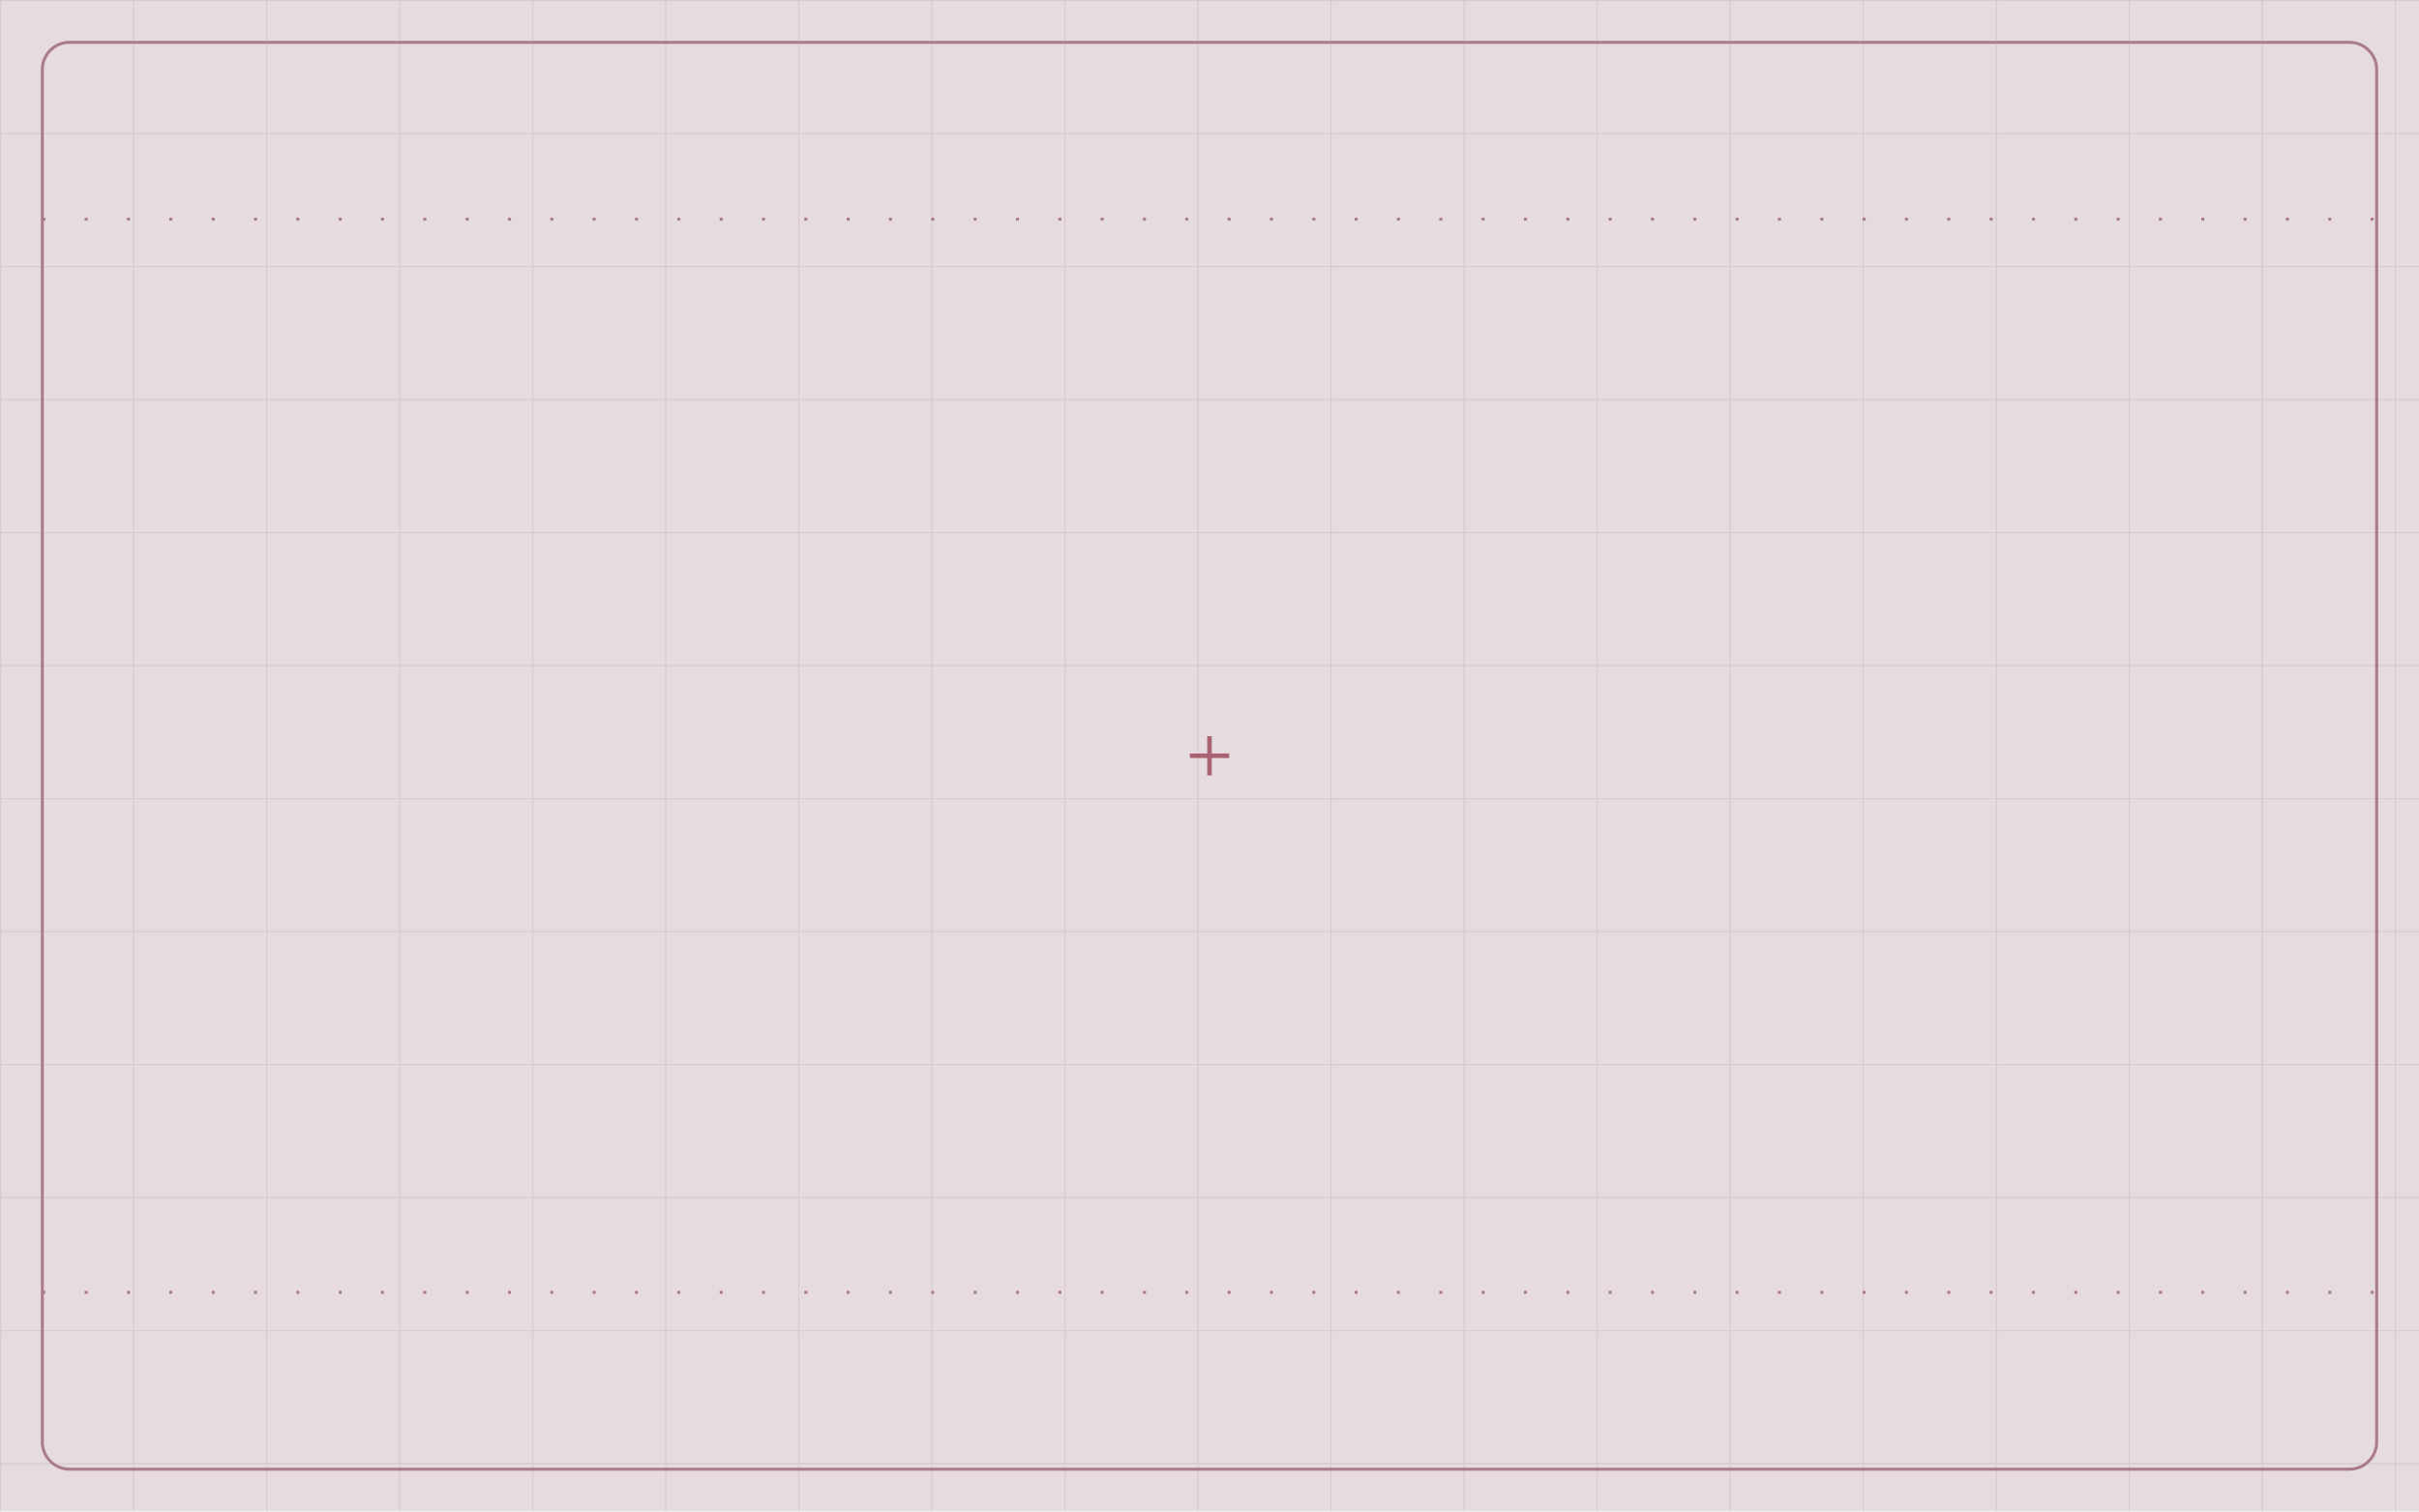
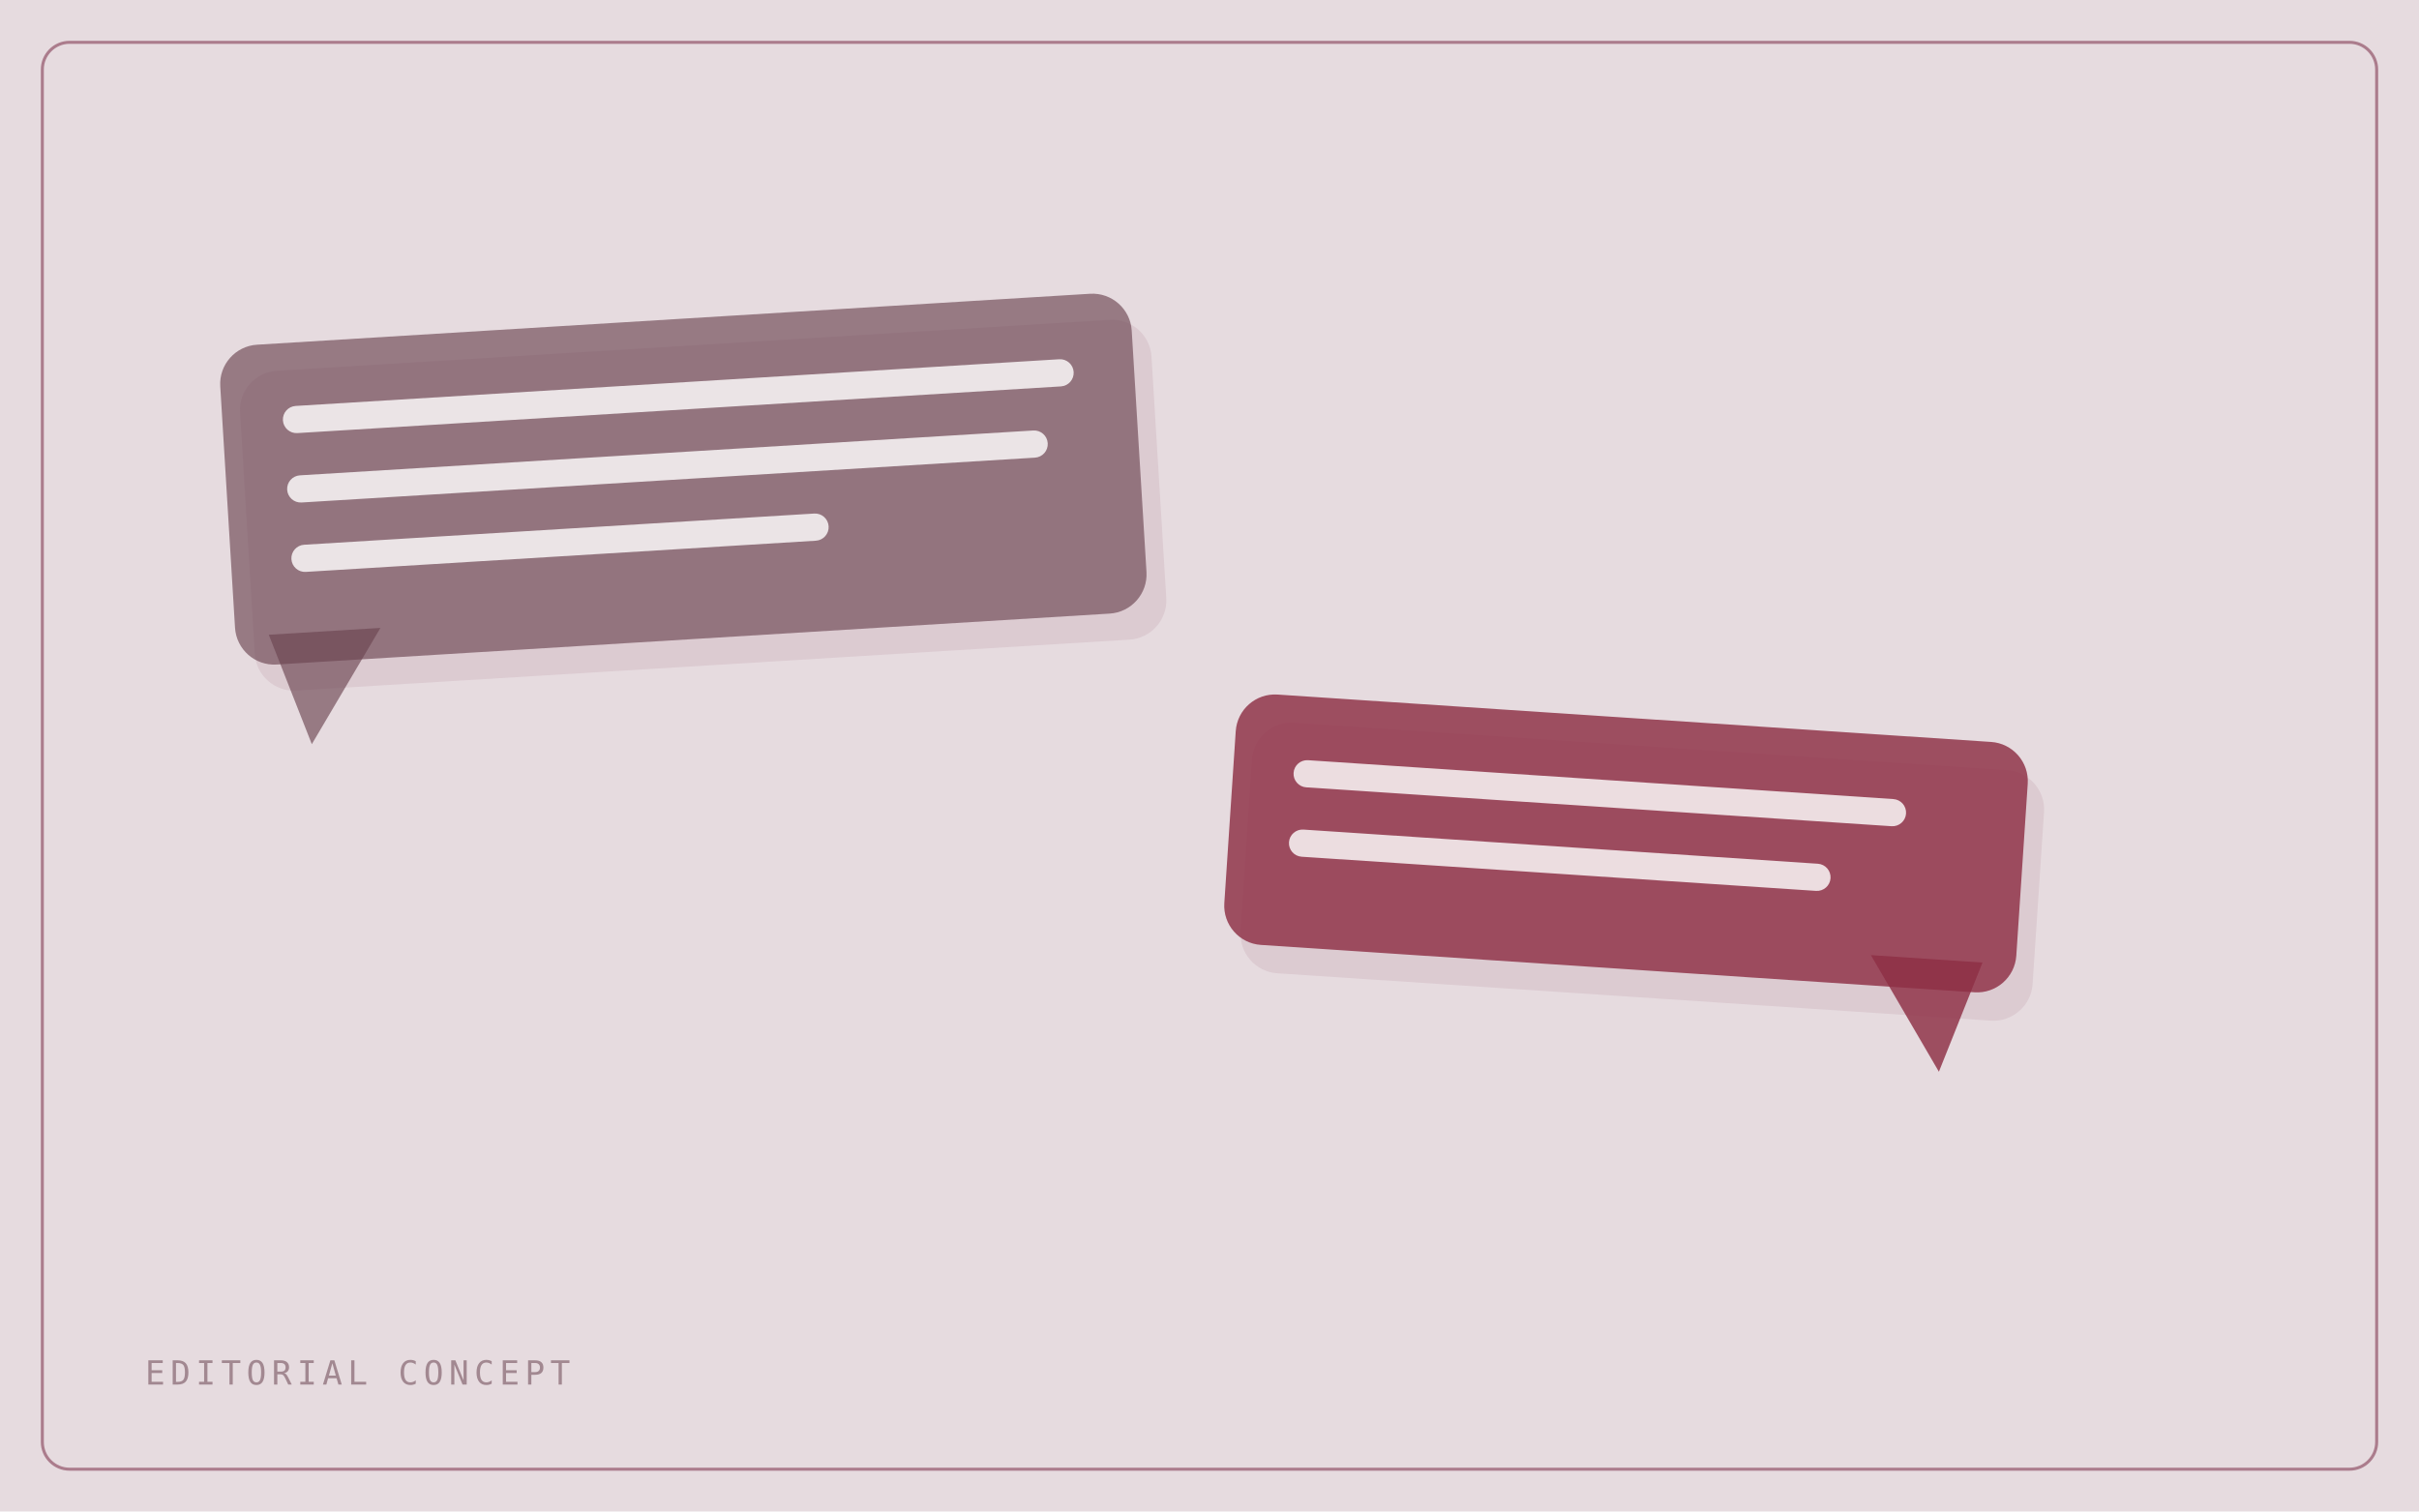
- <svg xmlns="http://www.w3.org/2000/svg" width="1600" height="1000" viewBox="0 0 1600 1000" role="presentation">
-   <defs>
-     <pattern id="ledger" width="88" height="88" patternUnits="userSpaceOnUse">
-       <path d="M88 0H0v88" fill="none" stroke="hsl(340 18% 34%)" stroke-opacity="0.11" stroke-width="1.5" />
-     </pattern>
-   </defs>
+ <svg xmlns="http://www.w3.org/2000/svg" width="1600" height="1000" viewBox="0 0 1600 1000" role="img" data-cover-art="conversation">
  <rect width="1600" height="1000" fill="hsl(340 18% 88%)" />
-   <rect width="1600" height="1000" fill="url(#ledger)" />
+   <g transform="translate(150 211) rotate(-3.5 302 106)">
+     <rect x="12" y="18" width="604" height="212" rx="26" fill="hsl(340 20% 55%)" fill-opacity="0.16" />
+     <rect x="0" y="0" width="604" height="212" rx="26" fill="hsl(340 22% 34%)" fill-opacity="0.64" />
+     <polygon points="22 192 96 192 46 266" fill="hsl(340 22% 34%)" fill-opacity="0.64" />
+     <rect x="40" y="42" width="524" height="18" rx="9.0" fill="hsl(340 12% 99%)" fill-opacity="0.82" />
+     <rect x="40" y="88" width="504" height="18" rx="9.0" fill="hsl(340 12% 99%)" fill-opacity="0.82" />
+     <rect x="40" y="134" width="356" height="18" rx="9.0" fill="hsl(340 12% 99%)" fill-opacity="0.82" />
+   </g>
+   <g transform="translate(813 475) rotate(3.8 262.5 83)">
+     <rect x="12" y="18" width="525" height="166" rx="26" fill="hsl(340 20% 55%)" fill-opacity="0.16" />
+     <rect x="0" y="0" width="525" height="166" rx="26" fill="#8e2f45" fill-opacity="0.82" />
+     <polygon points="503 146 429 146 479 220" fill="#8e2f45" fill-opacity="0.82" />
+     <rect x="40" y="42" width="406" height="18" rx="9.0" fill="hsl(340 12% 99%)" fill-opacity="0.82" />
+     <rect x="40" y="88" width="359" height="18" rx="9.0" fill="hsl(340 12% 99%)" fill-opacity="0.82" />
+   </g>
  <rect x="28" y="28" width="1544" height="944" fill="none" stroke="hsl(340 22% 58%)" stroke-width="2" rx="18" />
-   <line x1="28" y1="145" x2="1572" y2="145" stroke="hsl(340 22% 58%)" stroke-width="2" stroke-dasharray="2 26" />
-   <line x1="28" y1="855" x2="1572" y2="855" stroke="hsl(340 22% 58%)" stroke-width="2" stroke-dasharray="2 26" />
-   <path d="M787 500h26M800 487v26" stroke="#8e2f45" stroke-opacity="0.7" stroke-width="3" />
+   <text x="96" y="916" fill="hsl(340 22% 34%)" fill-opacity="0.55" font-family="ui-monospace, SFMono-Regular, Menlo, monospace" font-size="22" letter-spacing="3.5">EDITORIAL CONCEPT</text>
</svg>
